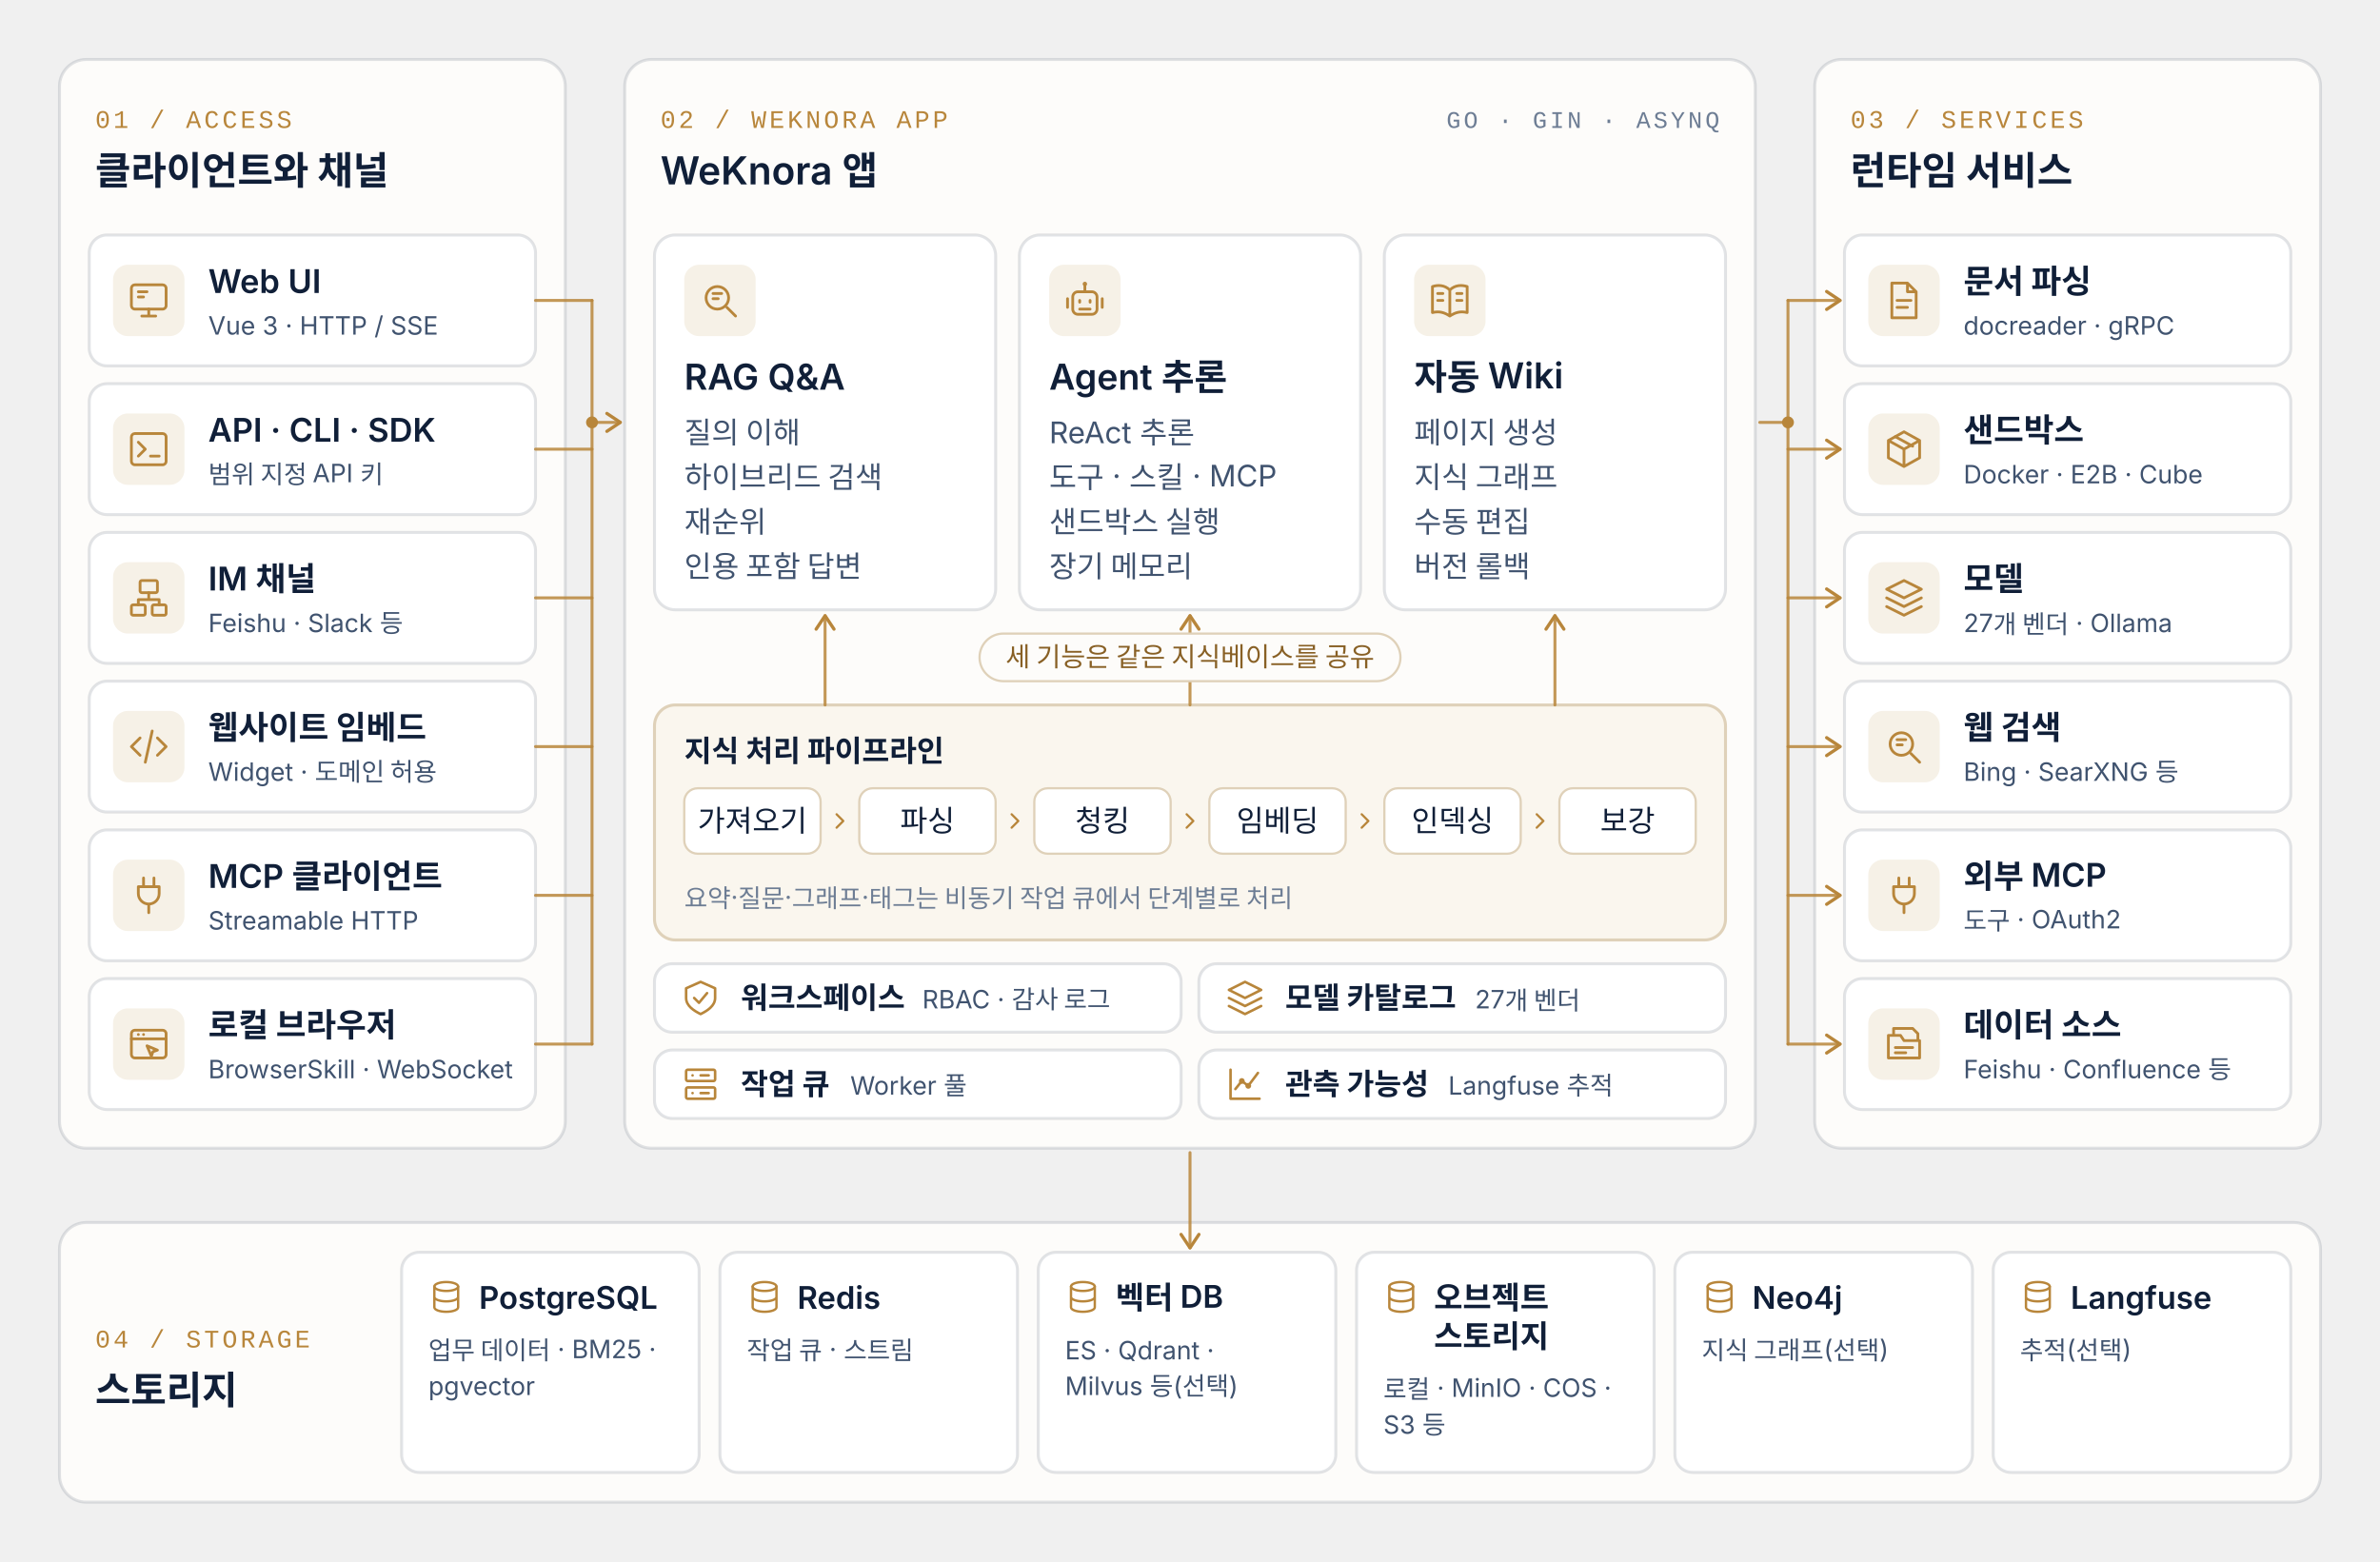
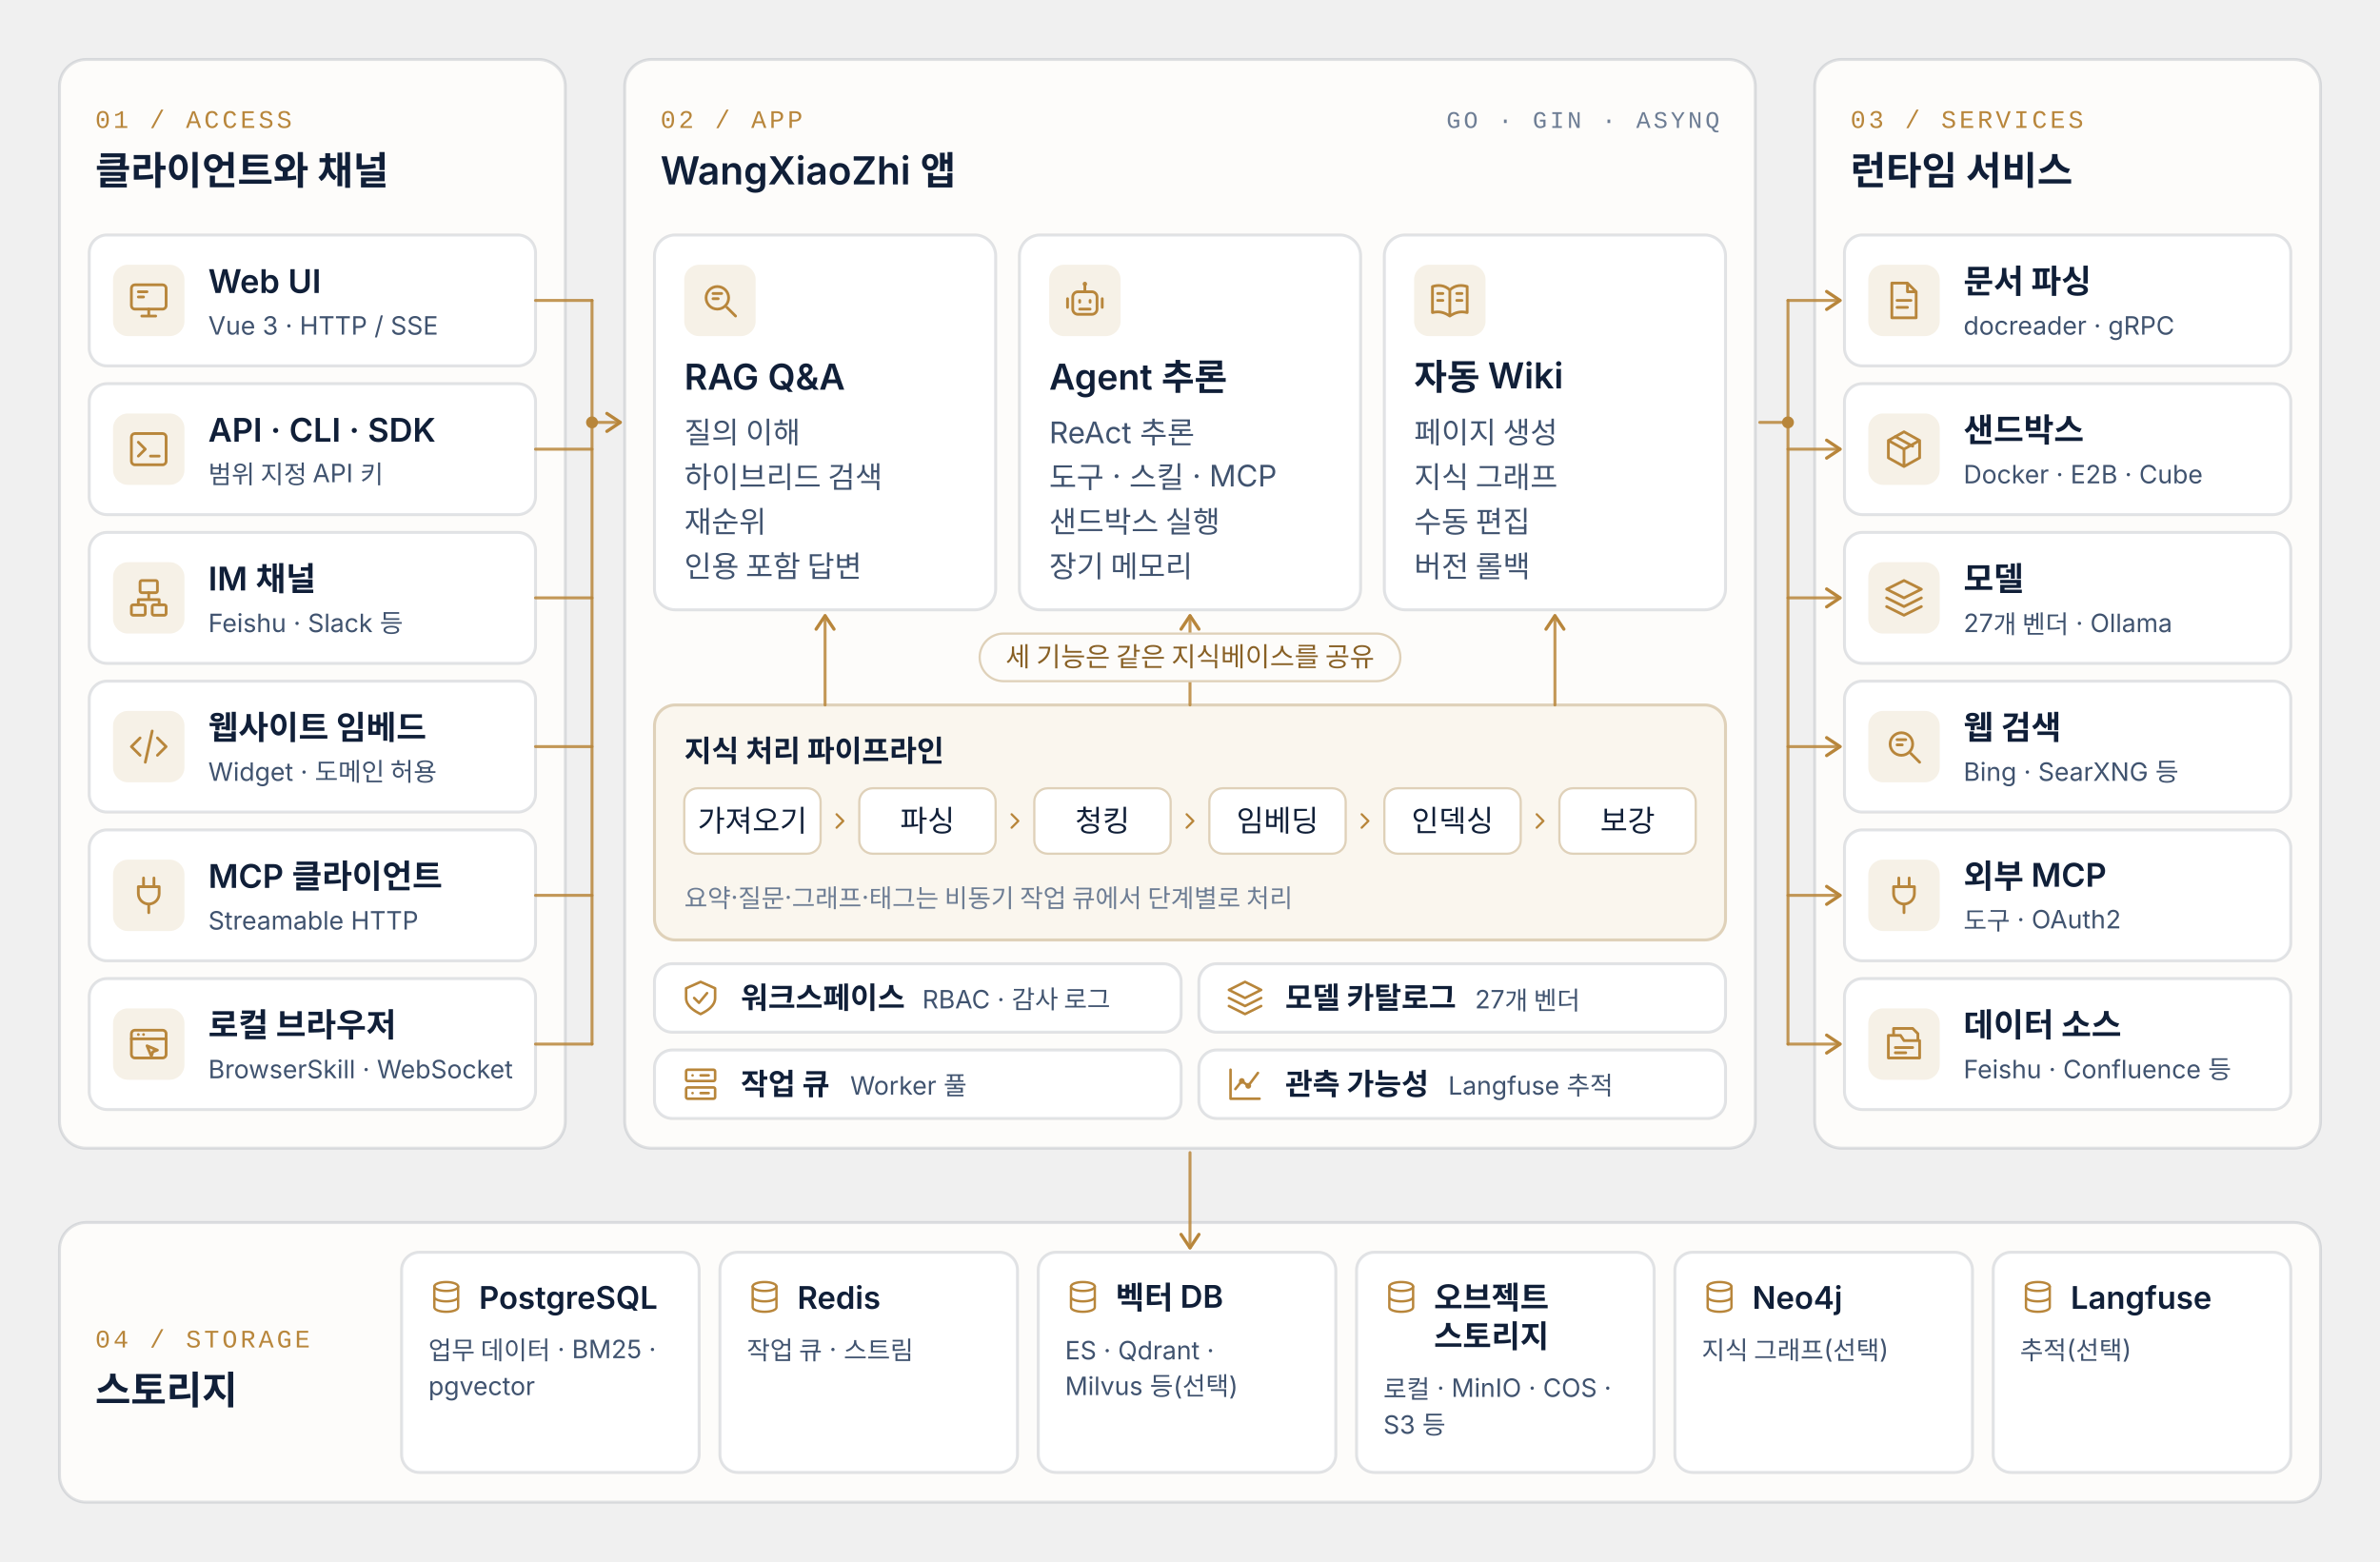
- <svg xmlns="http://www.w3.org/2000/svg" viewBox="0 0 1600 1050" width="1600" height="1050" role="img" aria-label="WeKnora architecture">
+ <svg xmlns="http://www.w3.org/2000/svg" viewBox="0 0 1600 1050" width="1600" height="1050" role="img" aria-label="WangXiaoZhi architecture">
  <rect width="1600" height="1050" fill="none" />
  <rect x="40" y="40" width="340" height="732" rx="18" fill="#fdfcfa" stroke="rgba(16,31,56,.12)" stroke-width="2" />
  <text x="64" y="86" font-family="'JetBrains Mono', SFMono-Regular, 'SF Mono', Menlo, Consolas, 'Liberation Mono', monospace" font-size="17" letter-spacing="2" fill="#b8863b">01 / ACCESS</text>
  <text x="64" y="124" font-family="Inter, -apple-system, BlinkMacSystemFont, 'Segoe UI', 'Apple SD Gothic Neo', 'Malgun Gothic', 'Noto Sans CJK KR', sans-serif" font-size="26" font-weight="600" fill="#101f38">클라이언트와 채널</text>
  <rect x="60" y="158" width="300" height="88" rx="12" fill="#ffffff" stroke="rgba(16,31,56,.12)" stroke-width="2" />
  <rect x="76" y="178" width="48" height="48" rx="10" fill="#f6f1e7" />
  <g transform="translate(86 188) scale(1.166667)" fill="none" stroke="#b8863b" stroke-width="1.6" stroke-linecap="round" stroke-linejoin="round">
    <rect x="2" y="3" width="20" height="14" rx="2" />
    <path d="M8 21h8m-4-4v4M6 7h5m-5 3h3" />
  </g>
  <text x="140" y="197" font-family="Inter, -apple-system, BlinkMacSystemFont, 'Segoe UI', 'Apple SD Gothic Neo', 'Malgun Gothic', 'Noto Sans CJK KR', sans-serif" font-size="22" font-weight="600" fill="#101f38">Web UI</text>
  <text x="140" y="225" font-family="Inter, -apple-system, BlinkMacSystemFont, 'Segoe UI', 'Apple SD Gothic Neo', 'Malgun Gothic', 'Noto Sans CJK KR', sans-serif" font-size="17" fill="#40536f">Vue 3 · HTTP / SSE</text>
  <rect x="60" y="258" width="300" height="88" rx="12" fill="#ffffff" stroke="rgba(16,31,56,.12)" stroke-width="2" />
  <rect x="76" y="278" width="48" height="48" rx="10" fill="#f6f1e7" />
  <g transform="translate(86 288) scale(1.166667)" fill="none" stroke="#b8863b" stroke-width="1.6" stroke-linecap="round" stroke-linejoin="round">
    <rect x="2" y="3" width="20" height="18" rx="2" />
    <path d="m6 8 4 4-4 4m7 0h5" />
  </g>
  <text x="140" y="297" font-family="Inter, -apple-system, BlinkMacSystemFont, 'Segoe UI', 'Apple SD Gothic Neo', 'Malgun Gothic', 'Noto Sans CJK KR', sans-serif" font-size="22" font-weight="600" fill="#101f38">API · CLI · SDK</text>
  <text x="140" y="325" font-family="Inter, -apple-system, BlinkMacSystemFont, 'Segoe UI', 'Apple SD Gothic Neo', 'Malgun Gothic', 'Noto Sans CJK KR', sans-serif" font-size="17" fill="#40536f">범위 지정 API 키</text>
  <rect x="60" y="358" width="300" height="88" rx="12" fill="#ffffff" stroke="rgba(16,31,56,.12)" stroke-width="2" />
  <rect x="76" y="378" width="48" height="48" rx="10" fill="#f6f1e7" />
  <g transform="translate(86 388) scale(1.166667)" fill="none" stroke="#b8863b" stroke-width="1.6" stroke-linecap="round" stroke-linejoin="round">
    <rect x="7" y="2" width="10" height="7" rx="1" />
    <rect x="2" y="16" width="8" height="6" rx="1" />
    <rect x="14" y="16" width="8" height="6" rx="1" />
    <path d="M12 9v4m-6 3v-3h12v3" />
  </g>
  <text x="140" y="397" font-family="Inter, -apple-system, BlinkMacSystemFont, 'Segoe UI', 'Apple SD Gothic Neo', 'Malgun Gothic', 'Noto Sans CJK KR', sans-serif" font-size="22" font-weight="600" fill="#101f38">IM 채널</text>
  <text x="140" y="425" font-family="Inter, -apple-system, BlinkMacSystemFont, 'Segoe UI', 'Apple SD Gothic Neo', 'Malgun Gothic', 'Noto Sans CJK KR', sans-serif" font-size="17" fill="#40536f">Feishu · Slack 등</text>
  <rect x="60" y="458" width="300" height="88" rx="12" fill="#ffffff" stroke="rgba(16,31,56,.12)" stroke-width="2" />
  <rect x="76" y="478" width="48" height="48" rx="10" fill="#f6f1e7" />
  <g transform="translate(86 488) scale(1.166667)" fill="none" stroke="#b8863b" stroke-width="1.6" stroke-linecap="round" stroke-linejoin="round">
    <path d="m7 7-5 5 5 5m10-10 5 5-5 5m-3-14-4 18" />
  </g>
  <text x="140" y="497" font-family="Inter, -apple-system, BlinkMacSystemFont, 'Segoe UI', 'Apple SD Gothic Neo', 'Malgun Gothic', 'Noto Sans CJK KR', sans-serif" font-size="22" font-weight="600" fill="#101f38">웹사이트 임베드</text>
  <text x="140" y="525" font-family="Inter, -apple-system, BlinkMacSystemFont, 'Segoe UI', 'Apple SD Gothic Neo', 'Malgun Gothic', 'Noto Sans CJK KR', sans-serif" font-size="17" fill="#40536f">Widget · 도메인 허용</text>
  <rect x="60" y="558" width="300" height="88" rx="12" fill="#ffffff" stroke="rgba(16,31,56,.12)" stroke-width="2" />
  <rect x="76" y="578" width="48" height="48" rx="10" fill="#f6f1e7" />
  <g transform="translate(86 588) scale(1.166667)" fill="none" stroke="#b8863b" stroke-width="1.6" stroke-linecap="round" stroke-linejoin="round">
    <path d="M9 2v5m6-5v5M6 7h12v4a6 6 0 0 1-12 0V7Zm6 10v5" />
  </g>
  <text x="140" y="597" font-family="Inter, -apple-system, BlinkMacSystemFont, 'Segoe UI', 'Apple SD Gothic Neo', 'Malgun Gothic', 'Noto Sans CJK KR', sans-serif" font-size="22" font-weight="600" fill="#101f38">MCP 클라이언트</text>
  <text x="140" y="625" font-family="Inter, -apple-system, BlinkMacSystemFont, 'Segoe UI', 'Apple SD Gothic Neo', 'Malgun Gothic', 'Noto Sans CJK KR', sans-serif" font-size="17" fill="#40536f">Streamable HTTP</text>
  <rect x="60" y="658" width="300" height="88" rx="12" fill="#ffffff" stroke="rgba(16,31,56,.12)" stroke-width="2" />
  <rect x="76" y="678" width="48" height="48" rx="10" fill="#f6f1e7" />
  <g transform="translate(86 688) scale(1.166667)" fill="none" stroke="#b8863b" stroke-width="1.6" stroke-linecap="round" stroke-linejoin="round">
    <rect x="2" y="4" width="20" height="16" rx="2" />
    <path d="M2 9h20M6 6.5h.01M9 6.5h.01" />
    <path d="m11 13 6 2.5-2.6.9-.9 2.6Z" />
  </g>
  <text x="140" y="697" font-family="Inter, -apple-system, BlinkMacSystemFont, 'Segoe UI', 'Apple SD Gothic Neo', 'Malgun Gothic', 'Noto Sans CJK KR', sans-serif" font-size="22" font-weight="600" fill="#101f38">로컬 브라우저</text>
  <text x="140" y="725" font-family="Inter, -apple-system, BlinkMacSystemFont, 'Segoe UI', 'Apple SD Gothic Neo', 'Malgun Gothic', 'Noto Sans CJK KR', sans-serif" font-size="17" fill="#40536f">BrowserSkill · WebSocket</text>
  <rect x="1220" y="40" width="340" height="732" rx="18" fill="#fdfcfa" stroke="rgba(16,31,56,.12)" stroke-width="2" />
  <text x="1244" y="86" font-family="'JetBrains Mono', SFMono-Regular, 'SF Mono', Menlo, Consolas, 'Liberation Mono', monospace" font-size="17" letter-spacing="2" fill="#b8863b">03 / SERVICES</text>
  <text x="1244" y="124" font-family="Inter, -apple-system, BlinkMacSystemFont, 'Segoe UI', 'Apple SD Gothic Neo', 'Malgun Gothic', 'Noto Sans CJK KR', sans-serif" font-size="26" font-weight="600" fill="#101f38">런타임 서비스</text>
  <rect x="1240" y="158" width="300" height="88" rx="12" fill="#ffffff" stroke="rgba(16,31,56,.12)" stroke-width="2" />
  <rect x="1256" y="178" width="48" height="48" rx="10" fill="#f6f1e7" />
  <g transform="translate(1266 188) scale(1.166667)" fill="none" stroke="#b8863b" stroke-width="1.6" stroke-linecap="round" stroke-linejoin="round">
    <path d="M14 2H5v20h14V7l-5-5Zm0 0v5h5M8 12h8m-8 4h6" />
  </g>
  <text x="1320" y="197" font-family="Inter, -apple-system, BlinkMacSystemFont, 'Segoe UI', 'Apple SD Gothic Neo', 'Malgun Gothic', 'Noto Sans CJK KR', sans-serif" font-size="22" font-weight="600" fill="#101f38">문서 파싱</text>
  <text x="1320" y="225" font-family="Inter, -apple-system, BlinkMacSystemFont, 'Segoe UI', 'Apple SD Gothic Neo', 'Malgun Gothic', 'Noto Sans CJK KR', sans-serif" font-size="17" fill="#40536f">docreader · gRPC</text>
  <rect x="1240" y="258" width="300" height="88" rx="12" fill="#ffffff" stroke="rgba(16,31,56,.12)" stroke-width="2" />
  <rect x="1256" y="278" width="48" height="48" rx="10" fill="#f6f1e7" />
  <g transform="translate(1266 288) scale(1.166667)" fill="none" stroke="#b8863b" stroke-width="1.6" stroke-linecap="round" stroke-linejoin="round">
    <path d="m12 2 9 5v10l-9 5-9-5V7l9-5Zm0 10 9-5M12 12 3 7m9 5v10" />
    <path d="m7 4.8 10 5.5" />
  </g>
  <text x="1320" y="297" font-family="Inter, -apple-system, BlinkMacSystemFont, 'Segoe UI', 'Apple SD Gothic Neo', 'Malgun Gothic', 'Noto Sans CJK KR', sans-serif" font-size="22" font-weight="600" fill="#101f38">샌드박스</text>
  <text x="1320" y="325" font-family="Inter, -apple-system, BlinkMacSystemFont, 'Segoe UI', 'Apple SD Gothic Neo', 'Malgun Gothic', 'Noto Sans CJK KR', sans-serif" font-size="17" fill="#40536f">Docker · E2B · Cube</text>
  <rect x="1240" y="358" width="300" height="88" rx="12" fill="#ffffff" stroke="rgba(16,31,56,.12)" stroke-width="2" />
  <rect x="1256" y="378" width="48" height="48" rx="10" fill="#f6f1e7" />
  <g transform="translate(1266 388) scale(1.166667)" fill="none" stroke="#b8863b" stroke-width="1.6" stroke-linecap="round" stroke-linejoin="round">
    <path d="m12 2 10 5-10 5L2 7l10-5Zm-10 10 10 5 10-5M2 17l10 5 10-5" />
  </g>
  <text x="1320" y="397" font-family="Inter, -apple-system, BlinkMacSystemFont, 'Segoe UI', 'Apple SD Gothic Neo', 'Malgun Gothic', 'Noto Sans CJK KR', sans-serif" font-size="22" font-weight="600" fill="#101f38">모델</text>
  <text x="1320" y="425" font-family="Inter, -apple-system, BlinkMacSystemFont, 'Segoe UI', 'Apple SD Gothic Neo', 'Malgun Gothic', 'Noto Sans CJK KR', sans-serif" font-size="17" fill="#40536f">27개 벤더 · Ollama</text>
  <rect x="1240" y="458" width="300" height="88" rx="12" fill="#ffffff" stroke="rgba(16,31,56,.12)" stroke-width="2" />
  <rect x="1256" y="478" width="48" height="48" rx="10" fill="#f6f1e7" />
  <g transform="translate(1266 488) scale(1.166667)" fill="none" stroke="#b8863b" stroke-width="1.6" stroke-linecap="round" stroke-linejoin="round">
    <circle cx="10.5" cy="10.5" r="6.5" />
    <path d="m16 16 5 5M8 8h5M8 11h3" />
  </g>
  <text x="1320" y="497" font-family="Inter, -apple-system, BlinkMacSystemFont, 'Segoe UI', 'Apple SD Gothic Neo', 'Malgun Gothic', 'Noto Sans CJK KR', sans-serif" font-size="22" font-weight="600" fill="#101f38">웹 검색</text>
  <text x="1320" y="525" font-family="Inter, -apple-system, BlinkMacSystemFont, 'Segoe UI', 'Apple SD Gothic Neo', 'Malgun Gothic', 'Noto Sans CJK KR', sans-serif" font-size="17" fill="#40536f">Bing · SearXNG 등</text>
  <rect x="1240" y="558" width="300" height="88" rx="12" fill="#ffffff" stroke="rgba(16,31,56,.12)" stroke-width="2" />
  <rect x="1256" y="578" width="48" height="48" rx="10" fill="#f6f1e7" />
  <g transform="translate(1266 588) scale(1.166667)" fill="none" stroke="#b8863b" stroke-width="1.6" stroke-linecap="round" stroke-linejoin="round">
    <path d="M9 2v5m6-5v5M6 7h12v4a6 6 0 0 1-12 0V7Zm6 10v5" />
  </g>
  <text x="1320" y="597" font-family="Inter, -apple-system, BlinkMacSystemFont, 'Segoe UI', 'Apple SD Gothic Neo', 'Malgun Gothic', 'Noto Sans CJK KR', sans-serif" font-size="22" font-weight="600" fill="#101f38">외부 MCP</text>
  <text x="1320" y="625" font-family="Inter, -apple-system, BlinkMacSystemFont, 'Segoe UI', 'Apple SD Gothic Neo', 'Malgun Gothic', 'Noto Sans CJK KR', sans-serif" font-size="17" fill="#40536f">도구 · OAuth2</text>
  <rect x="1240" y="658" width="300" height="88" rx="12" fill="#ffffff" stroke="rgba(16,31,56,.12)" stroke-width="2" />
  <rect x="1256" y="678" width="48" height="48" rx="10" fill="#f6f1e7" />
  <g transform="translate(1266 688) scale(1.166667)" fill="none" stroke="#b8863b" stroke-width="1.6" stroke-linecap="round" stroke-linejoin="round">
    <path d="M3 7h7l2 3h9v10H3V7Zm3 0V3h11l3 3v4" />
    <path d="M7 14h10m-10 3h6" />
  </g>
  <text x="1320" y="697" font-family="Inter, -apple-system, BlinkMacSystemFont, 'Segoe UI', 'Apple SD Gothic Neo', 'Malgun Gothic', 'Noto Sans CJK KR', sans-serif" font-size="22" font-weight="600" fill="#101f38">데이터 소스</text>
  <text x="1320" y="725" font-family="Inter, -apple-system, BlinkMacSystemFont, 'Segoe UI', 'Apple SD Gothic Neo', 'Malgun Gothic', 'Noto Sans CJK KR', sans-serif" font-size="17" fill="#40536f">Feishu · Confluence 등</text>
  <rect x="420" y="40" width="760" height="732" rx="18" fill="#fdfcfa" stroke="rgba(16,31,56,.12)" stroke-width="2" />
-   <text x="444" y="86" font-family="'JetBrains Mono', SFMono-Regular, 'SF Mono', Menlo, Consolas, 'Liberation Mono', monospace" font-size="17" letter-spacing="2" fill="#b8863b">02 / WEKNORA APP</text>
-   <text x="444" y="124" font-family="Inter, -apple-system, BlinkMacSystemFont, 'Segoe UI', 'Apple SD Gothic Neo', 'Malgun Gothic', 'Noto Sans CJK KR', sans-serif" font-size="26" font-weight="600" fill="#101f38">WeKnora 앱</text>
+   <text x="444" y="86" font-family="'JetBrains Mono', SFMono-Regular, 'SF Mono', Menlo, Consolas, 'Liberation Mono', monospace" font-size="17" letter-spacing="2" fill="#b8863b">02 / APP</text>
+   <text x="444" y="124" font-family="Inter, -apple-system, BlinkMacSystemFont, 'Segoe UI', 'Apple SD Gothic Neo', 'Malgun Gothic', 'Noto Sans CJK KR', sans-serif" font-size="26" font-weight="600" fill="#101f38">WangXiaoZhi 앱</text>
  <text x="1156" y="86" text-anchor="end" font-family="'JetBrains Mono', SFMono-Regular, 'SF Mono', Menlo, Consolas, 'Liberation Mono', monospace" font-size="16" letter-spacing="2" fill="#6d7d94">GO · GIN · ASYNQ</text>
  <rect x="440.0" y="158" width="229.333" height="252" rx="14" fill="#ffffff" stroke="rgba(16,31,56,.12)" stroke-width="2" />
  <rect x="460.0" y="178" width="48" height="48" rx="10" fill="#f6f1e7" />
  <g transform="translate(470.0 188) scale(1.166667)" fill="none" stroke="#b8863b" stroke-width="1.6" stroke-linecap="round" stroke-linejoin="round">
    <circle cx="10.5" cy="10.5" r="6.5" />
    <path d="m16 16 5 5M8 8h5M8 11h3" />
  </g>
  <text x="460.0" y="262" font-family="Inter, -apple-system, BlinkMacSystemFont, 'Segoe UI', 'Apple SD Gothic Neo', 'Malgun Gothic', 'Noto Sans CJK KR', sans-serif" font-size="24" font-weight="600" fill="#101f38">RAG Q&amp;A</text>
  <text x="460.0" y="298" font-family="Inter, -apple-system, BlinkMacSystemFont, 'Segoe UI', 'Apple SD Gothic Neo', 'Malgun Gothic', 'Noto Sans CJK KR', sans-serif" font-size="20" fill="#40536f">질의 이해</text>
  <text x="460.0" y="328" font-family="Inter, -apple-system, BlinkMacSystemFont, 'Segoe UI', 'Apple SD Gothic Neo', 'Malgun Gothic', 'Noto Sans CJK KR', sans-serif" font-size="20" fill="#40536f">하이브리드 검색</text>
  <text x="460.0" y="358" font-family="Inter, -apple-system, BlinkMacSystemFont, 'Segoe UI', 'Apple SD Gothic Neo', 'Malgun Gothic', 'Noto Sans CJK KR', sans-serif" font-size="20" fill="#40536f">재순위</text>
  <text x="460.0" y="388" font-family="Inter, -apple-system, BlinkMacSystemFont, 'Segoe UI', 'Apple SD Gothic Neo', 'Malgun Gothic', 'Noto Sans CJK KR', sans-serif" font-size="20" fill="#40536f">인용 포함 답변</text>
  <rect x="685.333" y="158" width="229.333" height="252" rx="14" fill="#ffffff" stroke="rgba(16,31,56,.12)" stroke-width="2" />
  <rect x="705.333" y="178" width="48" height="48" rx="10" fill="#f6f1e7" />
  <g transform="translate(715.3333 188) scale(1.166667)" fill="none" stroke="#b8863b" stroke-width="1.6" stroke-linecap="round" stroke-linejoin="round">
    <rect x="5" y="7" width="14" height="13" rx="3" />
    <path d="M12 3v4M2 11v5m20-5v5M9 12v1m6-1v1m-6 4h6" />
    <circle cx="12" cy="2.5" r=".5" />
  </g>
  <text x="705.333" y="262" font-family="Inter, -apple-system, BlinkMacSystemFont, 'Segoe UI', 'Apple SD Gothic Neo', 'Malgun Gothic', 'Noto Sans CJK KR', sans-serif" font-size="24" font-weight="600" fill="#101f38">Agent 추론</text>
  <text x="705.333" y="298" font-family="Inter, -apple-system, BlinkMacSystemFont, 'Segoe UI', 'Apple SD Gothic Neo', 'Malgun Gothic', 'Noto Sans CJK KR', sans-serif" font-size="20" fill="#40536f">ReAct 추론</text>
  <text x="705.333" y="328" font-family="Inter, -apple-system, BlinkMacSystemFont, 'Segoe UI', 'Apple SD Gothic Neo', 'Malgun Gothic', 'Noto Sans CJK KR', sans-serif" font-size="20" fill="#40536f">도구 · 스킬 · MCP</text>
  <text x="705.333" y="358" font-family="Inter, -apple-system, BlinkMacSystemFont, 'Segoe UI', 'Apple SD Gothic Neo', 'Malgun Gothic', 'Noto Sans CJK KR', sans-serif" font-size="20" fill="#40536f">샌드박스 실행</text>
  <text x="705.333" y="388" font-family="Inter, -apple-system, BlinkMacSystemFont, 'Segoe UI', 'Apple SD Gothic Neo', 'Malgun Gothic', 'Noto Sans CJK KR', sans-serif" font-size="20" fill="#40536f">장기 메모리</text>
  <rect x="930.667" y="158" width="229.333" height="252" rx="14" fill="#ffffff" stroke="rgba(16,31,56,.12)" stroke-width="2" />
  <rect x="950.667" y="178" width="48" height="48" rx="10" fill="#f6f1e7" />
  <g transform="translate(960.6667 188) scale(1.166667)" fill="none" stroke="#b8863b" stroke-width="1.6" stroke-linecap="round" stroke-linejoin="round">
    <path d="M12 6C9 3 5 3 2 4v15c4-1 7 0 10 2 3-2 6-3 10-2V4c-3-1-7-1-10 2v15" />
    <path d="M5 8h3m-3 4h3m8-4h3m-3 4h3" />
  </g>
  <text x="950.667" y="262" font-family="Inter, -apple-system, BlinkMacSystemFont, 'Segoe UI', 'Apple SD Gothic Neo', 'Malgun Gothic', 'Noto Sans CJK KR', sans-serif" font-size="24" font-weight="600" fill="#101f38">자동 Wiki</text>
  <text x="950.667" y="298" font-family="Inter, -apple-system, BlinkMacSystemFont, 'Segoe UI', 'Apple SD Gothic Neo', 'Malgun Gothic', 'Noto Sans CJK KR', sans-serif" font-size="20" fill="#40536f">페이지 생성</text>
  <text x="950.667" y="328" font-family="Inter, -apple-system, BlinkMacSystemFont, 'Segoe UI', 'Apple SD Gothic Neo', 'Malgun Gothic', 'Noto Sans CJK KR', sans-serif" font-size="20" fill="#40536f">지식 그래프</text>
  <text x="950.667" y="358" font-family="Inter, -apple-system, BlinkMacSystemFont, 'Segoe UI', 'Apple SD Gothic Neo', 'Malgun Gothic', 'Noto Sans CJK KR', sans-serif" font-size="20" fill="#40536f">수동 편집</text>
  <text x="950.667" y="388" font-family="Inter, -apple-system, BlinkMacSystemFont, 'Segoe UI', 'Apple SD Gothic Neo', 'Malgun Gothic', 'Noto Sans CJK KR', sans-serif" font-size="20" fill="#40536f">버전 롤백</text>
  <rect x="440" y="474" width="720" height="158" rx="14" fill="#faf6ee" stroke="#dfd1b9" stroke-width="2" />
  <path d="M554.667 474V414" fill="none" stroke="#b8863b" stroke-width="2" stroke-linecap="round" opacity=".85" />
  <path d="M548.667 423L554.667 414L560.667 423" fill="none" stroke="#b8863b" stroke-width="2.2" stroke-linecap="round" stroke-linejoin="round" />
  <path d="M800.0 474V414" fill="none" stroke="#b8863b" stroke-width="2" stroke-linecap="round" opacity=".85" />
  <path d="M794.0 423L800.0 414L806.0 423" fill="none" stroke="#b8863b" stroke-width="2.2" stroke-linecap="round" stroke-linejoin="round" />
  <path d="M1045.333 474V414" fill="none" stroke="#b8863b" stroke-width="2" stroke-linecap="round" opacity=".85" />
  <path d="M1039.333 423L1045.333 414L1051.333 423" fill="none" stroke="#b8863b" stroke-width="2.2" stroke-linecap="round" stroke-linejoin="round" />
-   <rect x="658.52" y="426" width="282.96" height="32" rx="16" fill="#fdfcfa" stroke="#dfd1b9" stroke-width="1.5" />
+   <rect x="658.599" y="426" width="282.802" height="32" rx="16" fill="#fdfcfa" stroke="#dfd1b9" stroke-width="1.5" />
  <text x="800.0" y="448" text-anchor="middle" font-family="Inter, -apple-system, BlinkMacSystemFont, 'Segoe UI', 'Apple SD Gothic Neo', 'Malgun Gothic', 'Noto Sans CJK KR', sans-serif" font-size="18" fill="#886025">세 기능은 같은 지식베이스를 공유</text>
  <text x="460" y="512" font-family="Inter, -apple-system, BlinkMacSystemFont, 'Segoe UI', 'Apple SD Gothic Neo', 'Malgun Gothic', 'Noto Sans CJK KR', sans-serif" font-size="20" font-weight="600" fill="#101f38">지식 처리 파이프라인</text>
  <rect x="460.0" y="530" width="91.667" height="44" rx="9" fill="#ffffff" stroke="#dfd1b9" stroke-width="1.5" />
  <text x="505.833" y="559" text-anchor="middle" font-family="Inter, -apple-system, BlinkMacSystemFont, 'Segoe UI', 'Apple SD Gothic Neo', 'Malgun Gothic', 'Noto Sans CJK KR', sans-serif" font-size="20" fill="#101f38">가져오기</text>
  <g transform="translate(555.6667 543) scale(0.75)" fill="none" stroke="#b8863b" stroke-width="2" stroke-linecap="round" stroke-linejoin="round">
    <path d="m9 6 6 6-6 6" />
  </g>
  <rect x="577.667" y="530" width="91.667" height="44" rx="9" fill="#ffffff" stroke="#dfd1b9" stroke-width="1.5" />
  <text x="623.5" y="559" text-anchor="middle" font-family="Inter, -apple-system, BlinkMacSystemFont, 'Segoe UI', 'Apple SD Gothic Neo', 'Malgun Gothic', 'Noto Sans CJK KR', sans-serif" font-size="20" fill="#101f38">파싱</text>
  <g transform="translate(673.3333 543) scale(0.75)" fill="none" stroke="#b8863b" stroke-width="2" stroke-linecap="round" stroke-linejoin="round">
    <path d="m9 6 6 6-6 6" />
  </g>
  <rect x="695.333" y="530" width="91.667" height="44" rx="9" fill="#ffffff" stroke="#dfd1b9" stroke-width="1.5" />
  <text x="741.167" y="559" text-anchor="middle" font-family="Inter, -apple-system, BlinkMacSystemFont, 'Segoe UI', 'Apple SD Gothic Neo', 'Malgun Gothic', 'Noto Sans CJK KR', sans-serif" font-size="20" fill="#101f38">청킹</text>
  <g transform="translate(791.0 543) scale(0.75)" fill="none" stroke="#b8863b" stroke-width="2" stroke-linecap="round" stroke-linejoin="round">
    <path d="m9 6 6 6-6 6" />
  </g>
  <rect x="813.0" y="530" width="91.667" height="44" rx="9" fill="#ffffff" stroke="#dfd1b9" stroke-width="1.5" />
  <text x="858.833" y="559" text-anchor="middle" font-family="Inter, -apple-system, BlinkMacSystemFont, 'Segoe UI', 'Apple SD Gothic Neo', 'Malgun Gothic', 'Noto Sans CJK KR', sans-serif" font-size="20" fill="#101f38">임베딩</text>
  <g transform="translate(908.6667 543) scale(0.75)" fill="none" stroke="#b8863b" stroke-width="2" stroke-linecap="round" stroke-linejoin="round">
    <path d="m9 6 6 6-6 6" />
  </g>
  <rect x="930.667" y="530" width="91.667" height="44" rx="9" fill="#ffffff" stroke="#dfd1b9" stroke-width="1.5" />
  <text x="976.5" y="559" text-anchor="middle" font-family="Inter, -apple-system, BlinkMacSystemFont, 'Segoe UI', 'Apple SD Gothic Neo', 'Malgun Gothic', 'Noto Sans CJK KR', sans-serif" font-size="20" fill="#101f38">인덱싱</text>
  <g transform="translate(1026.333 543) scale(0.75)" fill="none" stroke="#b8863b" stroke-width="2" stroke-linecap="round" stroke-linejoin="round">
    <path d="m9 6 6 6-6 6" />
  </g>
  <rect x="1048.333" y="530" width="91.667" height="44" rx="9" fill="#ffffff" stroke="#dfd1b9" stroke-width="1.5" />
  <text x="1094.167" y="559" text-anchor="middle" font-family="Inter, -apple-system, BlinkMacSystemFont, 'Segoe UI', 'Apple SD Gothic Neo', 'Malgun Gothic', 'Noto Sans CJK KR', sans-serif" font-size="20" fill="#101f38">보강</text>
  <text x="460" y="610" font-family="Inter, -apple-system, BlinkMacSystemFont, 'Segoe UI', 'Apple SD Gothic Neo', 'Malgun Gothic', 'Noto Sans CJK KR', sans-serif" font-size="17" fill="#6d7d94">요약·질문·그래프·태그는 비동기 작업 큐에서 단계별로 처리</text>
  <rect x="440.0" y="648.0" width="354.0" height="46.0" rx="12" fill="#ffffff" stroke="rgba(16,31,56,.12)" stroke-width="2" />
  <g transform="translate(458.0 658.0) scale(1.083333)" fill="none" stroke="#b8863b" stroke-width="1.6" stroke-linecap="round" stroke-linejoin="round">
    <path d="m12 2 9 4v6c0 5-5 8-9 10-4-2-9-5-9-10V6l9-4Z" />
    <path d="m8 12 3 3 5-6" />
  </g>
  <text x="498.0" y="678.0" font-family="Inter, -apple-system, BlinkMacSystemFont, 'Segoe UI', 'Apple SD Gothic Neo', 'Malgun Gothic', 'Noto Sans CJK KR', sans-serif" font-size="20" font-weight="600" fill="#101f38">워크스페이스</text>
  <text x="620.0" y="678.0" font-family="Inter, -apple-system, BlinkMacSystemFont, 'Segoe UI', 'Apple SD Gothic Neo', 'Malgun Gothic', 'Noto Sans CJK KR', sans-serif" font-size="17" fill="#40536f">RBAC · 감사 로그</text>
  <rect x="806.0" y="648.0" width="354.0" height="46.0" rx="12" fill="#ffffff" stroke="rgba(16,31,56,.12)" stroke-width="2" />
  <g transform="translate(824.0 658.0) scale(1.083333)" fill="none" stroke="#b8863b" stroke-width="1.6" stroke-linecap="round" stroke-linejoin="round">
    <path d="m12 2 10 5-10 5L2 7l10-5Zm-10 10 10 5 10-5M2 17l10 5 10-5" />
  </g>
  <text x="864.0" y="678.0" font-family="Inter, -apple-system, BlinkMacSystemFont, 'Segoe UI', 'Apple SD Gothic Neo', 'Malgun Gothic', 'Noto Sans CJK KR', sans-serif" font-size="20" font-weight="600" fill="#101f38">모델 카탈로그</text>
-   <text x="991.6" y="678.0" font-family="Inter, -apple-system, BlinkMacSystemFont, 'Segoe UI', 'Apple SD Gothic Neo', 'Malgun Gothic', 'Noto Sans CJK KR', sans-serif" font-size="17" fill="#40536f">27개 벤더</text>
+   <text x="991.556" y="678.0" font-family="Inter, -apple-system, BlinkMacSystemFont, 'Segoe UI', 'Apple SD Gothic Neo', 'Malgun Gothic', 'Noto Sans CJK KR', sans-serif" font-size="17" fill="#40536f">27개 벤더</text>
  <rect x="440.0" y="706.0" width="354.0" height="46.0" rx="12" fill="#ffffff" stroke="rgba(16,31,56,.12)" stroke-width="2" />
  <g transform="translate(458.0 716.0) scale(1.083333)" fill="none" stroke="#b8863b" stroke-width="1.6" stroke-linecap="round" stroke-linejoin="round">
    <rect x="3" y="3" width="18" height="7" rx="1" />
    <rect x="3" y="14" width="18" height="7" rx="1" />
    <path d="M7 6.5h.01M7 17.5h.01M12 6.5h5m-5 11h5" />
  </g>
  <text x="498.0" y="736.0" font-family="Inter, -apple-system, BlinkMacSystemFont, 'Segoe UI', 'Apple SD Gothic Neo', 'Malgun Gothic', 'Noto Sans CJK KR', sans-serif" font-size="20" font-weight="600" fill="#101f38">작업 큐</text>
-   <text x="571.6" y="736.0" font-family="Inter, -apple-system, BlinkMacSystemFont, 'Segoe UI', 'Apple SD Gothic Neo', 'Malgun Gothic', 'Noto Sans CJK KR', sans-serif" font-size="17" fill="#40536f">Worker 풀</text>
+   <text x="571.556" y="736.0" font-family="Inter, -apple-system, BlinkMacSystemFont, 'Segoe UI', 'Apple SD Gothic Neo', 'Malgun Gothic', 'Noto Sans CJK KR', sans-serif" font-size="17" fill="#40536f">Worker 풀</text>
  <rect x="806.0" y="706.0" width="354.0" height="46.0" rx="12" fill="#ffffff" stroke="rgba(16,31,56,.12)" stroke-width="2" />
  <g transform="translate(824.0 716.0) scale(1.083333)" fill="none" stroke="#b8863b" stroke-width="1.6" stroke-linecap="round" stroke-linejoin="round">
    <path d="M3 3v18h18M6 15l4-5 4 3 6-8" />
    <circle cx="10" cy="10" r="1" />
    <circle cx="14" cy="13" r="1" />
  </g>
  <text x="864.0" y="736.0" font-family="Inter, -apple-system, BlinkMacSystemFont, 'Segoe UI', 'Apple SD Gothic Neo', 'Malgun Gothic', 'Noto Sans CJK KR', sans-serif" font-size="20" font-weight="600" fill="#101f38">관측 가능성</text>
-   <text x="973.6" y="736.0" font-family="Inter, -apple-system, BlinkMacSystemFont, 'Segoe UI', 'Apple SD Gothic Neo', 'Malgun Gothic', 'Noto Sans CJK KR', sans-serif" font-size="17" fill="#40536f">Langfuse 추적</text>
+   <text x="973.556" y="736.0" font-family="Inter, -apple-system, BlinkMacSystemFont, 'Segoe UI', 'Apple SD Gothic Neo', 'Malgun Gothic', 'Noto Sans CJK KR', sans-serif" font-size="17" fill="#40536f">Langfuse 추적</text>
  <path d="M360 202.0H398" fill="none" stroke="#b8863b" stroke-width="2" stroke-linecap="round" opacity=".85" />
  <path d="M360 302.0H398" fill="none" stroke="#b8863b" stroke-width="2" stroke-linecap="round" opacity=".85" />
  <path d="M360 402.0H398" fill="none" stroke="#b8863b" stroke-width="2" stroke-linecap="round" opacity=".85" />
  <path d="M360 502.0H398" fill="none" stroke="#b8863b" stroke-width="2" stroke-linecap="round" opacity=".85" />
  <path d="M360 602.0H398" fill="none" stroke="#b8863b" stroke-width="2" stroke-linecap="round" opacity=".85" />
  <path d="M360 702.0H398" fill="none" stroke="#b8863b" stroke-width="2" stroke-linecap="round" opacity=".85" />
  <path d="M398 202.0V702.0" fill="none" stroke="#b8863b" stroke-width="2" stroke-linecap="round" opacity=".85" />
  <path d="M398 284.0H417" fill="none" stroke="#b8863b" stroke-width="2" stroke-linecap="round" opacity=".85" />
  <path d="M408 278.0L417 284.0L408 290.0" fill="none" stroke="#b8863b" stroke-width="2.2" stroke-linecap="round" stroke-linejoin="round" />
  <circle cx="398" cy="284.0" r="4" fill="#b8863b" />
  <path d="M1183 284.0H1202" fill="none" stroke="#b8863b" stroke-width="2" stroke-linecap="round" opacity=".85" />
  <path d="M1202 202.0V702.0" fill="none" stroke="#b8863b" stroke-width="2" stroke-linecap="round" opacity=".85" />
  <circle cx="1202" cy="284.0" r="4" fill="#b8863b" />
  <path d="M1202 202.0H1237" fill="none" stroke="#b8863b" stroke-width="2" stroke-linecap="round" opacity=".85" />
  <path d="M1228 196.0L1237 202.0L1228 208.0" fill="none" stroke="#b8863b" stroke-width="2.2" stroke-linecap="round" stroke-linejoin="round" />
  <path d="M1202 302.0H1237" fill="none" stroke="#b8863b" stroke-width="2" stroke-linecap="round" opacity=".85" />
  <path d="M1228 296.0L1237 302.0L1228 308.0" fill="none" stroke="#b8863b" stroke-width="2.2" stroke-linecap="round" stroke-linejoin="round" />
  <path d="M1202 402.0H1237" fill="none" stroke="#b8863b" stroke-width="2" stroke-linecap="round" opacity=".85" />
  <path d="M1228 396.0L1237 402.0L1228 408.0" fill="none" stroke="#b8863b" stroke-width="2.2" stroke-linecap="round" stroke-linejoin="round" />
  <path d="M1202 502.0H1237" fill="none" stroke="#b8863b" stroke-width="2" stroke-linecap="round" opacity=".85" />
  <path d="M1228 496.0L1237 502.0L1228 508.0" fill="none" stroke="#b8863b" stroke-width="2.2" stroke-linecap="round" stroke-linejoin="round" />
  <path d="M1202 602.0H1237" fill="none" stroke="#b8863b" stroke-width="2" stroke-linecap="round" opacity=".85" />
  <path d="M1228 596.0L1237 602.0L1228 608.0" fill="none" stroke="#b8863b" stroke-width="2.2" stroke-linecap="round" stroke-linejoin="round" />
  <path d="M1202 702.0H1237" fill="none" stroke="#b8863b" stroke-width="2" stroke-linecap="round" opacity=".85" />
  <path d="M1228 696.0L1237 702.0L1228 708.0" fill="none" stroke="#b8863b" stroke-width="2.2" stroke-linecap="round" stroke-linejoin="round" />
  <rect x="40" y="822" width="1520" height="188" rx="18" fill="#fdfcfa" stroke="rgba(16,31,56,.12)" stroke-width="2" />
  <text x="64" y="906.0" font-family="'JetBrains Mono', SFMono-Regular, 'SF Mono', Menlo, Consolas, 'Liberation Mono', monospace" font-size="17" letter-spacing="2" fill="#b8863b">04 / STORAGE</text>
  <text x="64" y="944.0" font-family="Inter, -apple-system, BlinkMacSystemFont, 'Segoe UI', 'Apple SD Gothic Neo', 'Malgun Gothic', 'Noto Sans CJK KR', sans-serif" font-size="26" font-weight="600" fill="#101f38">스토리지</text>
  <rect x="270.0" y="842" width="200.0" height="148" rx="12" fill="#ffffff" stroke="rgba(16,31,56,.12)" stroke-width="2" />
  <g transform="translate(288.0 860) scale(1.0)" fill="none" stroke="#b8863b" stroke-width="1.6" stroke-linecap="round" stroke-linejoin="round">
    <ellipse cx="12" cy="5" rx="8" ry="3" />
    <path d="M4 5v14c0 1.7 3.6 3 8 3s8-1.3 8-3V5M4 12c0 1.7 3.6 3 8 3s8-1.3 8-3" />
  </g>
  <text x="322.0" y="880" font-family="Inter, -apple-system, BlinkMacSystemFont, 'Segoe UI', 'Apple SD Gothic Neo', 'Malgun Gothic', 'Noto Sans CJK KR', sans-serif" font-size="21" font-weight="600" fill="#101f38">PostgreSQL</text>
  <text x="288.0" y="914" font-family="Inter, -apple-system, BlinkMacSystemFont, 'Segoe UI', 'Apple SD Gothic Neo', 'Malgun Gothic', 'Noto Sans CJK KR', sans-serif" font-size="17" fill="#40536f">업무 데이터 · BM25 ·</text>
  <text x="288.0" y="938" font-family="Inter, -apple-system, BlinkMacSystemFont, 'Segoe UI', 'Apple SD Gothic Neo', 'Malgun Gothic', 'Noto Sans CJK KR', sans-serif" font-size="17" fill="#40536f">pgvector</text>
  <rect x="484.0" y="842" width="200.0" height="148" rx="12" fill="#ffffff" stroke="rgba(16,31,56,.12)" stroke-width="2" />
  <g transform="translate(502.0 860) scale(1.0)" fill="none" stroke="#b8863b" stroke-width="1.6" stroke-linecap="round" stroke-linejoin="round">
    <ellipse cx="12" cy="5" rx="8" ry="3" />
    <path d="M4 5v14c0 1.7 3.6 3 8 3s8-1.3 8-3V5M4 12c0 1.7 3.6 3 8 3s8-1.3 8-3" />
  </g>
  <text x="536.0" y="880" font-family="Inter, -apple-system, BlinkMacSystemFont, 'Segoe UI', 'Apple SD Gothic Neo', 'Malgun Gothic', 'Noto Sans CJK KR', sans-serif" font-size="21" font-weight="600" fill="#101f38">Redis</text>
  <text x="502.0" y="914" font-family="Inter, -apple-system, BlinkMacSystemFont, 'Segoe UI', 'Apple SD Gothic Neo', 'Malgun Gothic', 'Noto Sans CJK KR', sans-serif" font-size="17" fill="#40536f">작업 큐 · 스트림</text>
  <rect x="698.0" y="842" width="200.0" height="148" rx="12" fill="#ffffff" stroke="rgba(16,31,56,.12)" stroke-width="2" />
  <g transform="translate(716.0 860) scale(1.0)" fill="none" stroke="#b8863b" stroke-width="1.6" stroke-linecap="round" stroke-linejoin="round">
    <ellipse cx="12" cy="5" rx="8" ry="3" />
    <path d="M4 5v14c0 1.7 3.6 3 8 3s8-1.3 8-3V5M4 12c0 1.7 3.6 3 8 3s8-1.3 8-3" />
  </g>
  <text x="750.0" y="880" font-family="Inter, -apple-system, BlinkMacSystemFont, 'Segoe UI', 'Apple SD Gothic Neo', 'Malgun Gothic', 'Noto Sans CJK KR', sans-serif" font-size="21" font-weight="600" fill="#101f38">벡터 DB</text>
  <text x="716.0" y="914" font-family="Inter, -apple-system, BlinkMacSystemFont, 'Segoe UI', 'Apple SD Gothic Neo', 'Malgun Gothic', 'Noto Sans CJK KR', sans-serif" font-size="17" fill="#40536f">ES · Qdrant ·</text>
  <text x="716.0" y="938" font-family="Inter, -apple-system, BlinkMacSystemFont, 'Segoe UI', 'Apple SD Gothic Neo', 'Malgun Gothic', 'Noto Sans CJK KR', sans-serif" font-size="17" fill="#40536f">Milvus 등(선택)</text>
  <rect x="912.0" y="842" width="200.0" height="148" rx="12" fill="#ffffff" stroke="rgba(16,31,56,.12)" stroke-width="2" />
  <g transform="translate(930.0 860) scale(1.0)" fill="none" stroke="#b8863b" stroke-width="1.6" stroke-linecap="round" stroke-linejoin="round">
    <ellipse cx="12" cy="5" rx="8" ry="3" />
    <path d="M4 5v14c0 1.7 3.6 3 8 3s8-1.3 8-3V5M4 12c0 1.7 3.6 3 8 3s8-1.3 8-3" />
  </g>
  <text x="964.0" y="880" font-family="Inter, -apple-system, BlinkMacSystemFont, 'Segoe UI', 'Apple SD Gothic Neo', 'Malgun Gothic', 'Noto Sans CJK KR', sans-serif" font-size="21" font-weight="600" fill="#101f38">오브젝트</text>
  <text x="964.0" y="906" font-family="Inter, -apple-system, BlinkMacSystemFont, 'Segoe UI', 'Apple SD Gothic Neo', 'Malgun Gothic', 'Noto Sans CJK KR', sans-serif" font-size="21" font-weight="600" fill="#101f38">스토리지</text>
  <text x="930.0" y="940" font-family="Inter, -apple-system, BlinkMacSystemFont, 'Segoe UI', 'Apple SD Gothic Neo', 'Malgun Gothic', 'Noto Sans CJK KR', sans-serif" font-size="17" fill="#40536f">로컬 · MinIO · COS ·</text>
  <text x="930.0" y="964" font-family="Inter, -apple-system, BlinkMacSystemFont, 'Segoe UI', 'Apple SD Gothic Neo', 'Malgun Gothic', 'Noto Sans CJK KR', sans-serif" font-size="17" fill="#40536f">S3 등</text>
  <rect x="1126.0" y="842" width="200.0" height="148" rx="12" fill="#ffffff" stroke="rgba(16,31,56,.12)" stroke-width="2" />
  <g transform="translate(1144.0 860) scale(1.0)" fill="none" stroke="#b8863b" stroke-width="1.6" stroke-linecap="round" stroke-linejoin="round">
    <ellipse cx="12" cy="5" rx="8" ry="3" />
    <path d="M4 5v14c0 1.7 3.6 3 8 3s8-1.3 8-3V5M4 12c0 1.7 3.6 3 8 3s8-1.3 8-3" />
  </g>
  <text x="1178.0" y="880" font-family="Inter, -apple-system, BlinkMacSystemFont, 'Segoe UI', 'Apple SD Gothic Neo', 'Malgun Gothic', 'Noto Sans CJK KR', sans-serif" font-size="21" font-weight="600" fill="#101f38">Neo4j</text>
  <text x="1144.0" y="914" font-family="Inter, -apple-system, BlinkMacSystemFont, 'Segoe UI', 'Apple SD Gothic Neo', 'Malgun Gothic', 'Noto Sans CJK KR', sans-serif" font-size="17" fill="#40536f">지식 그래프(선택)</text>
  <rect x="1340.0" y="842" width="200.0" height="148" rx="12" fill="#ffffff" stroke="rgba(16,31,56,.12)" stroke-width="2" />
  <g transform="translate(1358.0 860) scale(1.0)" fill="none" stroke="#b8863b" stroke-width="1.6" stroke-linecap="round" stroke-linejoin="round">
    <ellipse cx="12" cy="5" rx="8" ry="3" />
    <path d="M4 5v14c0 1.7 3.6 3 8 3s8-1.3 8-3V5M4 12c0 1.7 3.6 3 8 3s8-1.3 8-3" />
  </g>
  <text x="1392.0" y="880" font-family="Inter, -apple-system, BlinkMacSystemFont, 'Segoe UI', 'Apple SD Gothic Neo', 'Malgun Gothic', 'Noto Sans CJK KR', sans-serif" font-size="21" font-weight="600" fill="#101f38">Langfuse</text>
  <text x="1358.0" y="914" font-family="Inter, -apple-system, BlinkMacSystemFont, 'Segoe UI', 'Apple SD Gothic Neo', 'Malgun Gothic', 'Noto Sans CJK KR', sans-serif" font-size="17" fill="#40536f">추적(선택)</text>
  <path d="M800.0 775V839" fill="none" stroke="#b8863b" stroke-width="2" stroke-linecap="round" opacity=".85" />
  <path d="M794.0 830L800.0 839L806.0 830" fill="none" stroke="#b8863b" stroke-width="2.2" stroke-linecap="round" stroke-linejoin="round" />
</svg>
